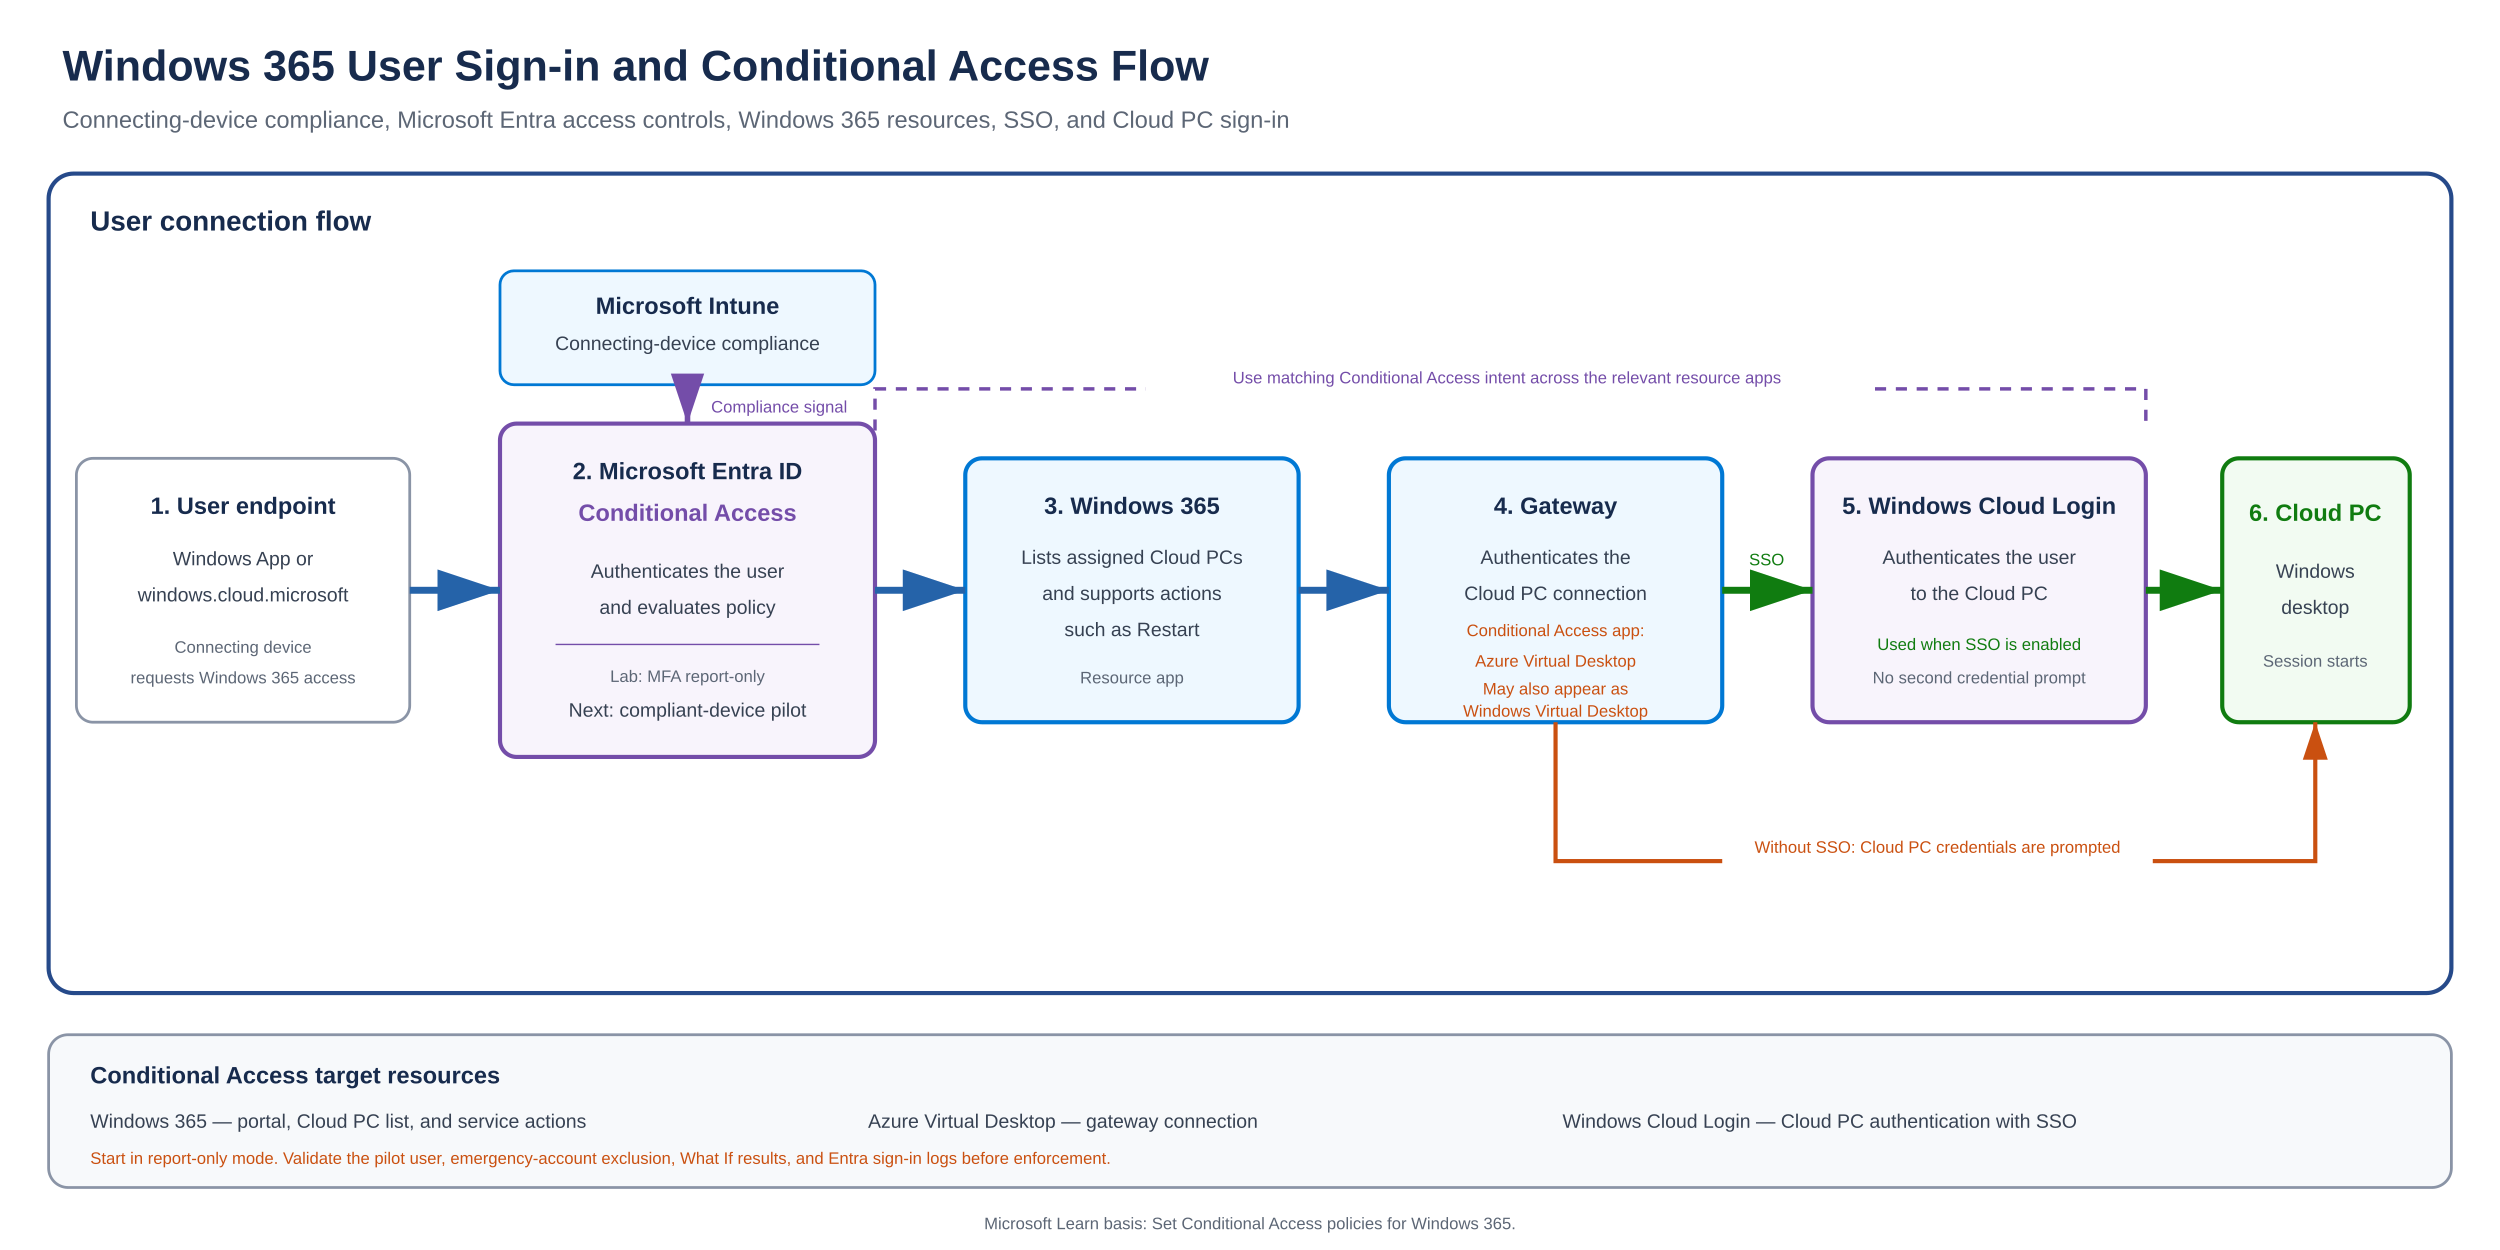
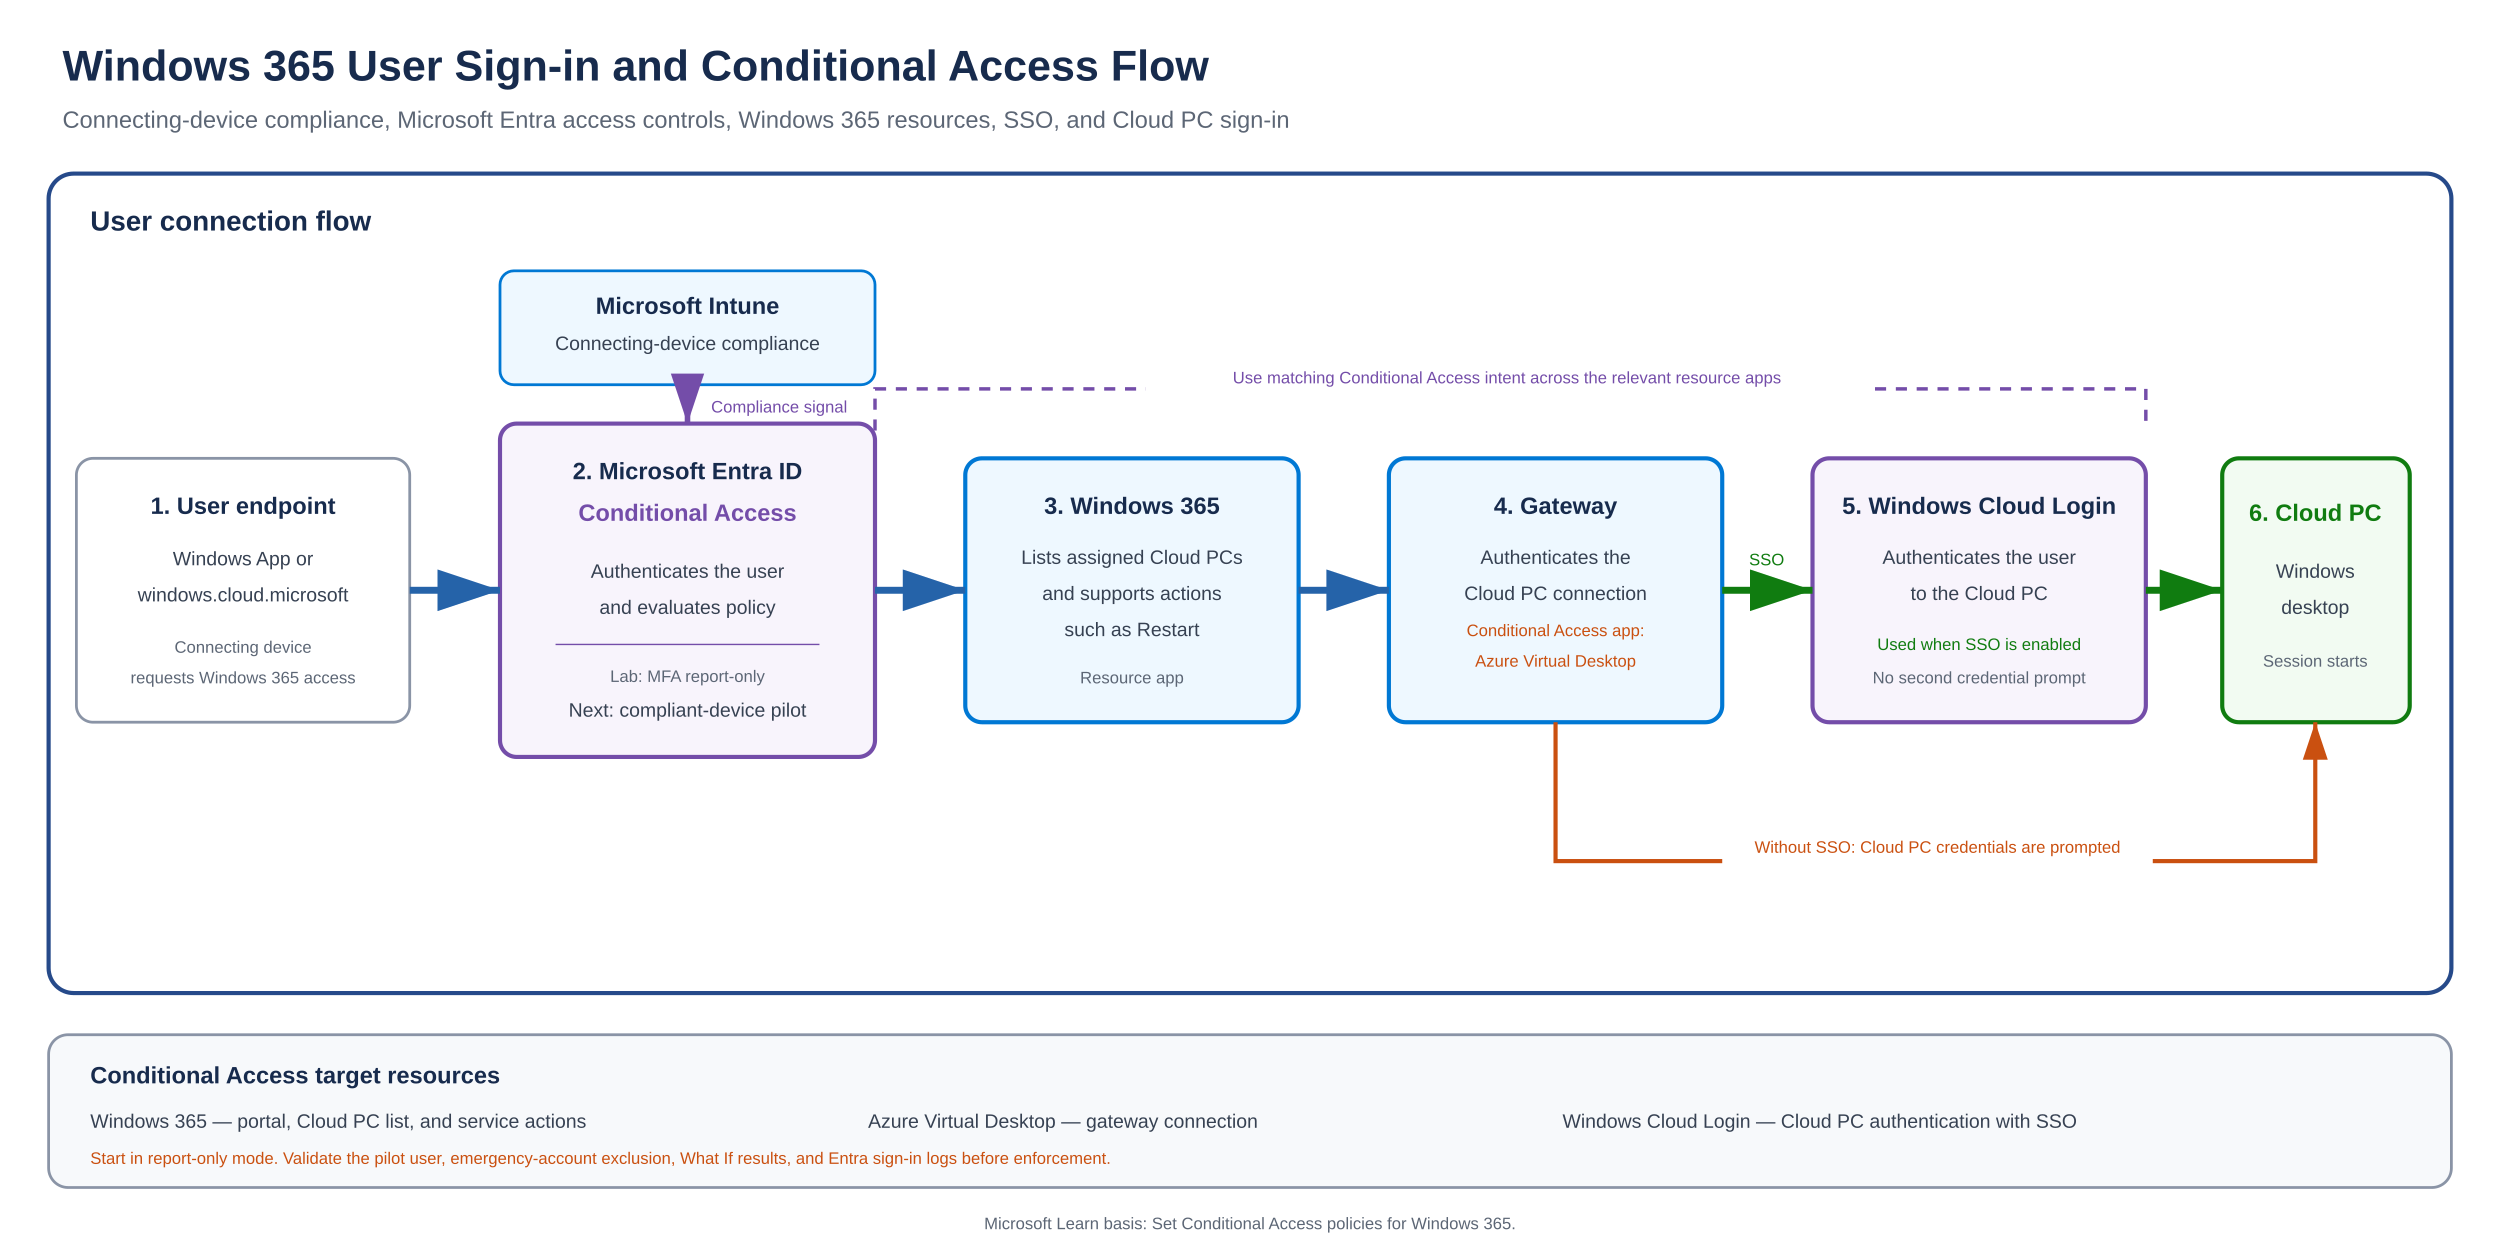
<svg xmlns="http://www.w3.org/2000/svg" width="1800" height="900" viewBox="0 0 1800 900">
  <defs>
    <marker id="arrow-blue" markerWidth="10" markerHeight="10" refX="9" refY="3" orient="auto">
      <path d="M0 0v6l9-3z" fill="#2563a9" />
    </marker>
    <marker id="arrow-green" markerWidth="10" markerHeight="10" refX="9" refY="3" orient="auto">
      <path d="M0 0v6l9-3z" fill="#107c10" />
    </marker>
    <marker id="arrow-purple" markerWidth="10" markerHeight="10" refX="9" refY="3" orient="auto">
      <path d="M0 0v6l9-3z" fill="#744da9" />
    </marker>
    <marker id="arrow-orange" markerWidth="10" markerHeight="10" refX="9" refY="3" orient="auto">
      <path d="M0 0v6l9-3z" fill="#ca5010" />
    </marker>
    <style>
      .t{font-family:'Segoe UI',Arial,sans-serif;fill:#172b4d}.title{font-size:31px;font-weight:700}.sub{font-size:17px;fill:#5c6675}.section{font-size:20px;font-weight:700}.head{font-size:17px;font-weight:700}.body{font-size:14px;fill:#364152}.small{font-size:12px;fill:#5c6675}.blue{fill:#2563a9}.green{fill:#107c10}.purple{fill:#744da9}.orange{fill:#ca5010}
    </style>
  </defs>
  <rect width="1800" height="900" fill="#ffffff" />
  <text x="45" y="58" class="t title">Windows 365 User Sign-in and Conditional Access Flow</text>
  <text x="45" y="92" class="t sub">Connecting-device compliance, Microsoft Entra access controls, Windows 365 resources, SSO, and Cloud PC sign-in</text>
  <rect x="35" y="125" width="1730" height="590" rx="18" fill="#ffffff" stroke="#264a8a" stroke-width="3" />
  <text x="65" y="166" class="t section">User connection flow</text>
  <rect x="55" y="330" width="240" height="190" rx="12" fill="#ffffff" stroke="#8a94a6" stroke-width="2" />
  <text x="175" y="370" text-anchor="middle" class="t head">1. User endpoint</text>
  <text x="175" y="407" text-anchor="middle" class="t body">Windows App or</text>
  <text x="175" y="433" text-anchor="middle" class="t body">windows.cloud.microsoft</text>
  <text x="175" y="470" text-anchor="middle" class="t small">Connecting device</text>
  <text x="175" y="492" text-anchor="middle" class="t small">requests Windows 365 access</text>
  <rect x="360" y="305" width="270" height="240" rx="12" fill="#f8f4fc" stroke="#744da9" stroke-width="3" />
  <text x="495" y="345" text-anchor="middle" class="t head">2. Microsoft Entra ID</text>
  <text x="495" y="375" text-anchor="middle" class="t head purple">Conditional Access</text>
  <text x="495" y="416" text-anchor="middle" class="t body">Authenticates the user</text>
  <text x="495" y="442" text-anchor="middle" class="t body">and evaluates policy</text>
  <path d="M400 464h190" stroke="#744da9" />
  <text x="495" y="491" text-anchor="middle" class="t small">Lab: MFA report-only</text>
  <text x="495" y="516" text-anchor="middle" class="t body">Next: compliant-device pilot</text>
  <rect x="695" y="330" width="240" height="190" rx="12" fill="#eef8ff" stroke="#0078d4" stroke-width="3" />
  <text x="815" y="370" text-anchor="middle" class="t head">3. Windows 365</text>
  <text x="815" y="406" text-anchor="middle" class="t body">Lists assigned Cloud PCs</text>
  <text x="815" y="432" text-anchor="middle" class="t body">and supports actions</text>
  <text x="815" y="458" text-anchor="middle" class="t body">such as Restart</text>
  <text x="815" y="492" text-anchor="middle" class="t small">Resource app</text>
  <rect x="1000" y="330" width="240" height="190" rx="12" fill="#eef8ff" stroke="#0078d4" stroke-width="3" />
  <text x="1120" y="370" text-anchor="middle" class="t head">4. Gateway</text>
  <text x="1120" y="406" text-anchor="middle" class="t body">Authenticates the</text>
  <text x="1120" y="432" text-anchor="middle" class="t body">Cloud PC connection</text>
  <text x="1120" y="458" text-anchor="middle" class="t small orange">Conditional Access app:</text>
  <text x="1120" y="480" text-anchor="middle" class="t small orange">Azure Virtual Desktop</text>
-   <text x="1120" y="500" text-anchor="middle" class="t small orange">May also appear as</text>
-   <text x="1120" y="516" text-anchor="middle" class="t small orange">Windows Virtual Desktop</text>
  <rect x="1305" y="330" width="240" height="190" rx="12" fill="#f8f4fc" stroke="#744da9" stroke-width="3" />
  <text x="1425" y="370" text-anchor="middle" class="t head">5. Windows Cloud Login</text>
  <text x="1425" y="406" text-anchor="middle" class="t body">Authenticates the user</text>
  <text x="1425" y="432" text-anchor="middle" class="t body">to the Cloud PC</text>
  <text x="1425" y="468" text-anchor="middle" class="t green">Used when SSO is enabled</text>
  <text x="1425" y="492" text-anchor="middle" class="t small">No second credential prompt</text>
  <rect x="1600" y="330" width="135" height="190" rx="12" fill="#f2fbf2" stroke="#107c10" stroke-width="3" />
  <text x="1667" y="375" text-anchor="middle" class="t head green">6. Cloud PC</text>
  <text x="1667" y="416" text-anchor="middle" class="t body">Windows</text>
  <text x="1667" y="442" text-anchor="middle" class="t body">desktop</text>
  <text x="1667" y="480" text-anchor="middle" class="t small">Session starts</text>
  <path d="M295 425h65" stroke="#2563a9" stroke-width="5" fill="none" marker-end="url(#arrow-blue)" />
  <path d="M630 425h65" stroke="#2563a9" stroke-width="5" fill="none" marker-end="url(#arrow-blue)" />
  <path d="M935 425h65" stroke="#2563a9" stroke-width="5" fill="none" marker-end="url(#arrow-blue)" />
  <path d="M1240 425h65" stroke="#107c10" stroke-width="5" fill="none" marker-end="url(#arrow-green)" />
  <text x="1272" y="407" text-anchor="middle" class="t small green">SSO</text>
  <path d="M1545 425h55" stroke="#107c10" stroke-width="5" fill="none" marker-end="url(#arrow-green)" />
  <rect x="360" y="195" width="270" height="82" rx="10" fill="#eef8ff" stroke="#0078d4" stroke-width="2" />
  <text x="495" y="226" text-anchor="middle" class="t head">Microsoft Intune</text>
  <text x="495" y="252" text-anchor="middle" class="t body">Connecting-device compliance</text>
  <path d="M495 277v28" stroke="#744da9" stroke-width="4" fill="none" marker-end="url(#arrow-purple)" />
  <text x="512" y="297" class="t small purple">Compliance signal</text>
  <path d="M1120 520v100h547v-100" stroke="#ca5010" stroke-width="3" fill="none" marker-end="url(#arrow-orange)" />
  <rect x="1240" y="594" width="310" height="42" rx="8" fill="#ffffff" />
  <text x="1395" y="614" text-anchor="middle" class="t small orange">Without SSO: Cloud PC credentials are prompted</text>
  <path d="M630 310v-30h915v30" stroke="#744da9" stroke-width="2.5" stroke-dasharray="8 7" fill="none" />
  <rect x="825" y="255" width="520" height="42" rx="8" fill="#ffffff" />
  <text x="1085" y="276" text-anchor="middle" class="t small purple">Use matching Conditional Access intent across the relevant resource apps</text>
  <rect x="35" y="745" width="1730" height="110" rx="14" fill="#f7f9fb" stroke="#8a94a6" stroke-width="2" />
  <text x="65" y="780" class="t head">Conditional Access target resources</text>
  <text x="65" y="812" class="t body">Windows 365 — portal, Cloud PC list, and service actions</text>
  <text x="625" y="812" class="t body">Azure Virtual Desktop — gateway connection</text>
  <text x="1125" y="812" class="t body">Windows Cloud Login — Cloud PC authentication with SSO</text>
  <text x="65" y="838" class="t small orange">Start in report-only mode. Validate the pilot user, emergency-account exclusion, What If results, and Entra sign-in logs before enforcement.</text>
  <text x="900" y="885" text-anchor="middle" class="t small">Microsoft Learn basis: Set Conditional Access policies for Windows 365.</text>
</svg>
